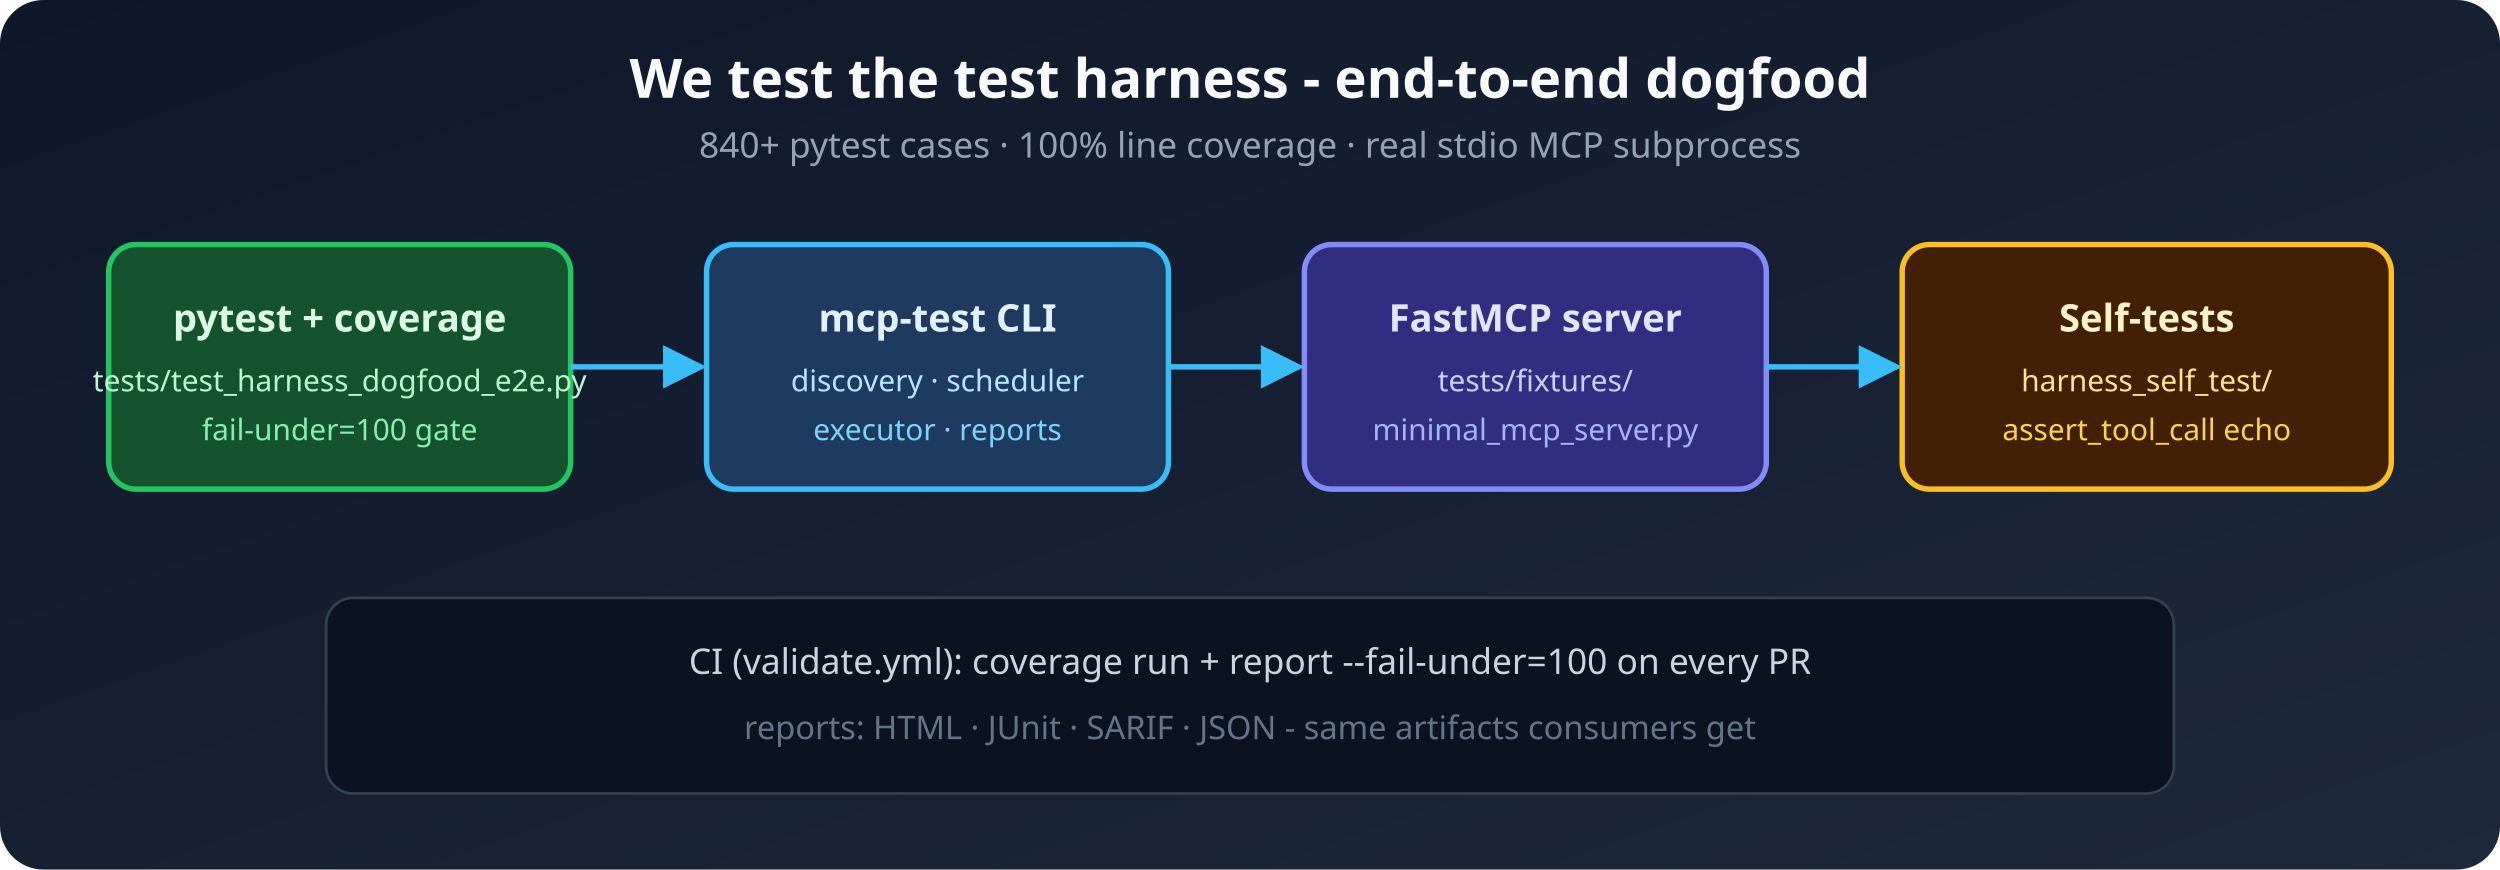
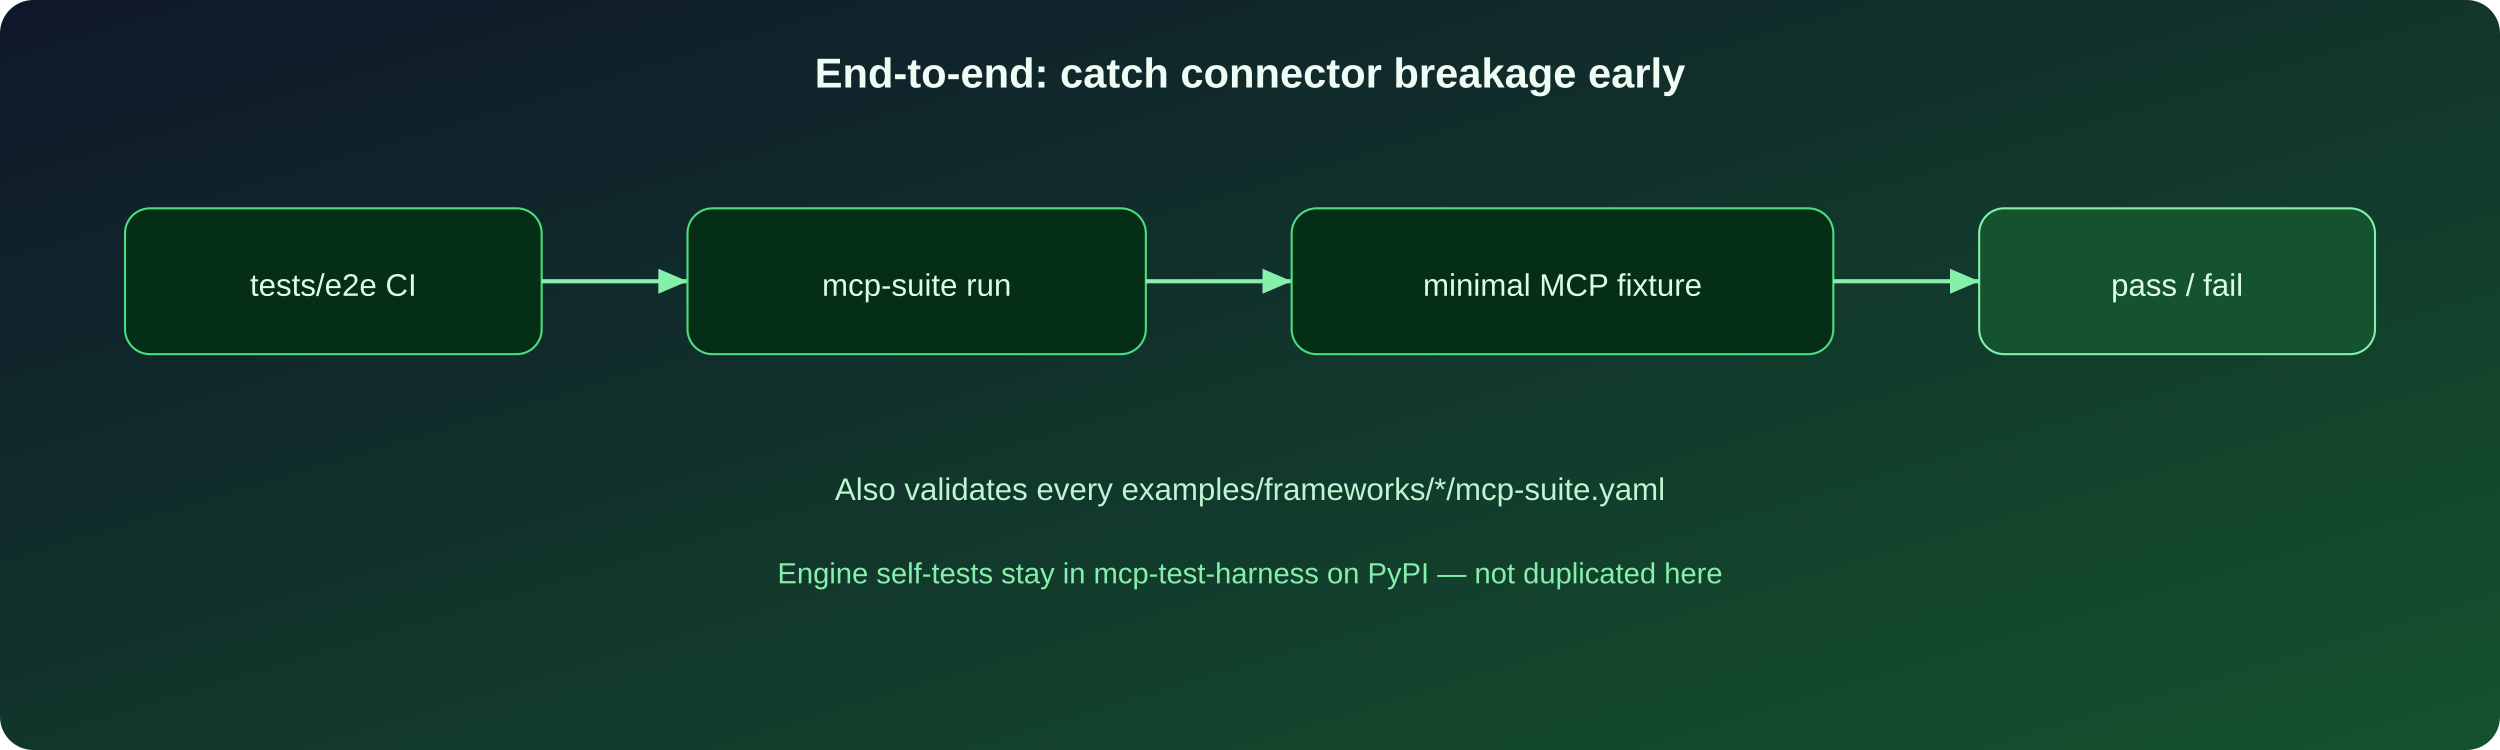
- <svg xmlns="http://www.w3.org/2000/svg" viewBox="0 0 920 320" role="img" aria-label="Harness dogfood: pytest runs mcp-test CLI against bundled MCP server fixtures">
+ <svg xmlns="http://www.w3.org/2000/svg" viewBox="0 0 1200 360" role="img" aria-labelledby="title desc">
  <defs>
-     <linearGradient id="dogfoodBg" x1="0%" y1="0%" x2="100%" y2="100%">
+     <linearGradient id="bg" x1="0" y1="0" x2="1" y2="1">
      <stop offset="0%" stop-color="#0f172a" />
-       <stop offset="100%" stop-color="#1e293b" />
+       <stop offset="100%" stop-color="#14532d" />
    </linearGradient>
-     <marker id="dogfoodArrow" markerWidth="8" markerHeight="8" refX="7" refY="4" orient="auto">
-       <path d="M0,0 L8,4 L0,8 Z" fill="#38bdf8" />
+     <marker id="a" markerWidth="8" markerHeight="8" refX="7" refY="3" orient="auto">
+       <path d="M0,0 L7,3 L0,6 Z" fill="#86efac" />
    </marker>
  </defs>
-   <rect width="920" height="320" rx="16" fill="url(#dogfoodBg)" />
-   <text x="460" y="36" text-anchor="middle" fill="#f8fafc" font-family="Segoe UI, system-ui, sans-serif" font-size="20" font-weight="700">We test the test harness - end-to-end dogfood</text>
-   <text x="460" y="58" text-anchor="middle" fill="#94a3b8" font-family="Segoe UI, system-ui, sans-serif" font-size="13">840+ pytest cases · 100% line coverage · real stdio MCP subprocess</text>
-   <rect x="40" y="90" width="170" height="90" rx="10" fill="#14532d" stroke="#22c55e" stroke-width="2" />
-   <text x="125" y="122" text-anchor="middle" fill="#dcfce7" font-family="Segoe UI, system-ui, sans-serif" font-size="14" font-weight="600">pytest + coverage</text>
-   <text x="125" y="144" text-anchor="middle" fill="#bbf7d0" font-family="Segoe UI, system-ui, sans-serif" font-size="11">tests/test_harness_dogfood_e2e.py</text>
-   <text x="125" y="162" text-anchor="middle" fill="#86efac" font-family="Segoe UI, system-ui, sans-serif" font-size="11">fail-under=100 gate</text>
-   <rect x="260" y="90" width="170" height="90" rx="10" fill="#1e3a5f" stroke="#38bdf8" stroke-width="2" />
-   <text x="345" y="122" text-anchor="middle" fill="#e0f2fe" font-family="Segoe UI, system-ui, sans-serif" font-size="14" font-weight="600">mcp-test CLI</text>
-   <text x="345" y="144" text-anchor="middle" fill="#bae6fd" font-family="Segoe UI, system-ui, sans-serif" font-size="11">discovery · scheduler</text>
-   <text x="345" y="162" text-anchor="middle" fill="#7dd3fc" font-family="Segoe UI, system-ui, sans-serif" font-size="11">executor · reports</text>
-   <rect x="480" y="90" width="170" height="90" rx="10" fill="#312e81" stroke="#818cf8" stroke-width="2" />
-   <text x="565" y="122" text-anchor="middle" fill="#e0e7ff" font-family="Segoe UI, system-ui, sans-serif" font-size="14" font-weight="600">FastMCP server</text>
-   <text x="565" y="144" text-anchor="middle" fill="#c7d2fe" font-family="Segoe UI, system-ui, sans-serif" font-size="11">tests/fixtures/</text>
-   <text x="565" y="162" text-anchor="middle" fill="#a5b4fc" font-family="Segoe UI, system-ui, sans-serif" font-size="11">minimal_mcp_server.py</text>
-   <rect x="700" y="90" width="180" height="90" rx="10" fill="#422006" stroke="#fbbf24" stroke-width="2" />
-   <text x="790" y="122" text-anchor="middle" fill="#fef3c7" font-family="Segoe UI, system-ui, sans-serif" font-size="14" font-weight="600">Self-tests</text>
-   <text x="790" y="144" text-anchor="middle" fill="#fde68a" font-family="Segoe UI, system-ui, sans-serif" font-size="11">harness_self_test/</text>
-   <text x="790" y="162" text-anchor="middle" fill="#fcd34d" font-family="Segoe UI, system-ui, sans-serif" font-size="11">assert_tool_call echo</text>
-   <line x1="210" y1="135" x2="258" y2="135" stroke="#38bdf8" stroke-width="2" marker-end="url(#dogfoodArrow)" />
-   <line x1="430" y1="135" x2="478" y2="135" stroke="#38bdf8" stroke-width="2" marker-end="url(#dogfoodArrow)" />
-   <line x1="650" y1="135" x2="698" y2="135" stroke="#38bdf8" stroke-width="2" marker-end="url(#dogfoodArrow)" />
-   <rect x="120" y="220" width="680" height="72" rx="10" fill="#0b1220" stroke="#334155" stroke-width="1" />
-   <text x="460" y="248" text-anchor="middle" fill="#cbd5e1" font-family="Segoe UI, system-ui, sans-serif" font-size="13">CI (validate.yml): coverage run + report --fail-under=100 on every PR</text>
-   <text x="460" y="272" text-anchor="middle" fill="#64748b" font-family="Segoe UI, system-ui, sans-serif" font-size="12">reports: HTML · JUnit · SARIF · JSON - same artifacts consumers get</text>
+   <rect width="1200" height="360" rx="16" fill="url(#bg)" />
+   <text x="600" y="42" text-anchor="middle" fill="#f0fdf4" font-family="Segoe UI, Arial, sans-serif" font-size="20" font-weight="700">
+     End-to-end: catch connector breakage early
+   </text>
+   <g font-family="Segoe UI, Arial, sans-serif">
+     <rect x="60" y="100" width="200" height="70" rx="12" fill="#052e16" stroke="#4ade80" />
+     <text x="160" y="142" text-anchor="middle" fill="#dcfce7" font-size="15">tests/e2e CI</text>
+     <line x1="260" y1="135" x2="330" y2="135" stroke="#86efac" stroke-width="2" marker-end="url(#a)" />
+     <rect x="330" y="100" width="220" height="70" rx="12" fill="#052e16" stroke="#4ade80" />
+     <text x="440" y="142" text-anchor="middle" fill="#dcfce7" font-size="15">mcp-suite run</text>
+     <line x1="550" y1="135" x2="620" y2="135" stroke="#86efac" stroke-width="2" marker-end="url(#a)" />
+     <rect x="620" y="100" width="260" height="70" rx="12" fill="#052e16" stroke="#4ade80" />
+     <text x="750" y="142" text-anchor="middle" fill="#dcfce7" font-size="15">minimal MCP fixture</text>
+     <line x1="880" y1="135" x2="950" y2="135" stroke="#86efac" stroke-width="2" marker-end="url(#a)" />
+     <rect x="950" y="100" width="190" height="70" rx="12" fill="#14532d" stroke="#86efac" />
+     <text x="1045" y="142" text-anchor="middle" fill="#dcfce7" font-size="15">pass / fail</text>
+   </g>
+   <text x="600" y="240" text-anchor="middle" fill="#bbf7d0" font-family="Segoe UI, Arial, sans-serif" font-size="15">
+     Also validates every examples/frameworks/*/mcp-suite.yaml
+   </text>
+   <text x="600" y="280" text-anchor="middle" fill="#86efac" font-family="Segoe UI, Arial, sans-serif" font-size="14">
+     Engine self-tests stay in mcp-test-harness on PyPI — not duplicated here
+   </text>
</svg>
